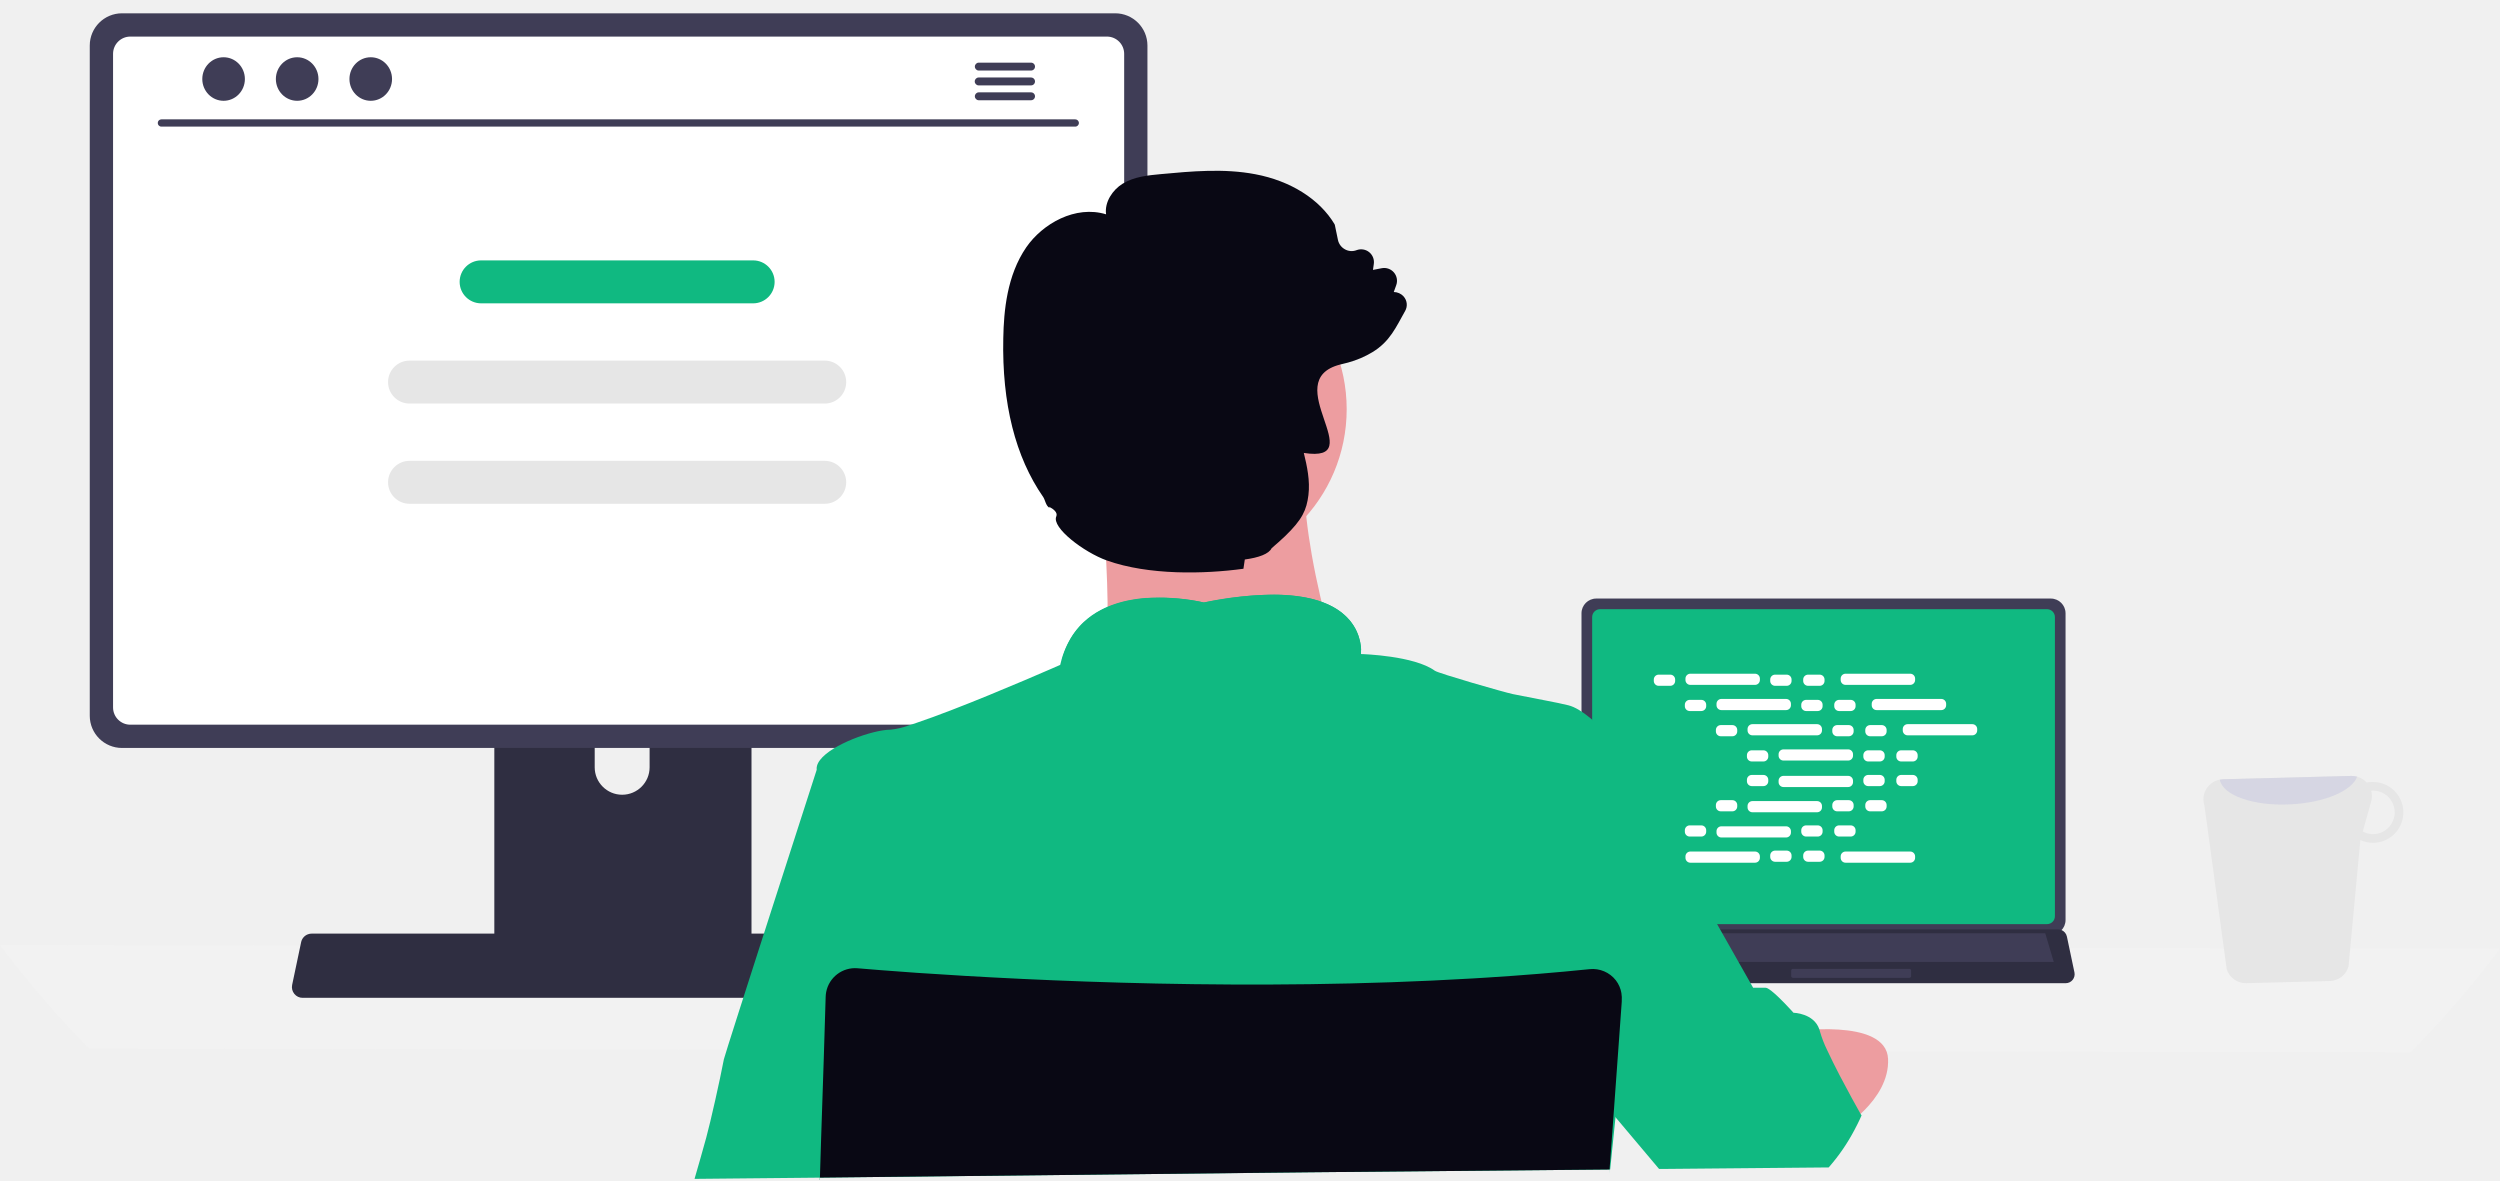
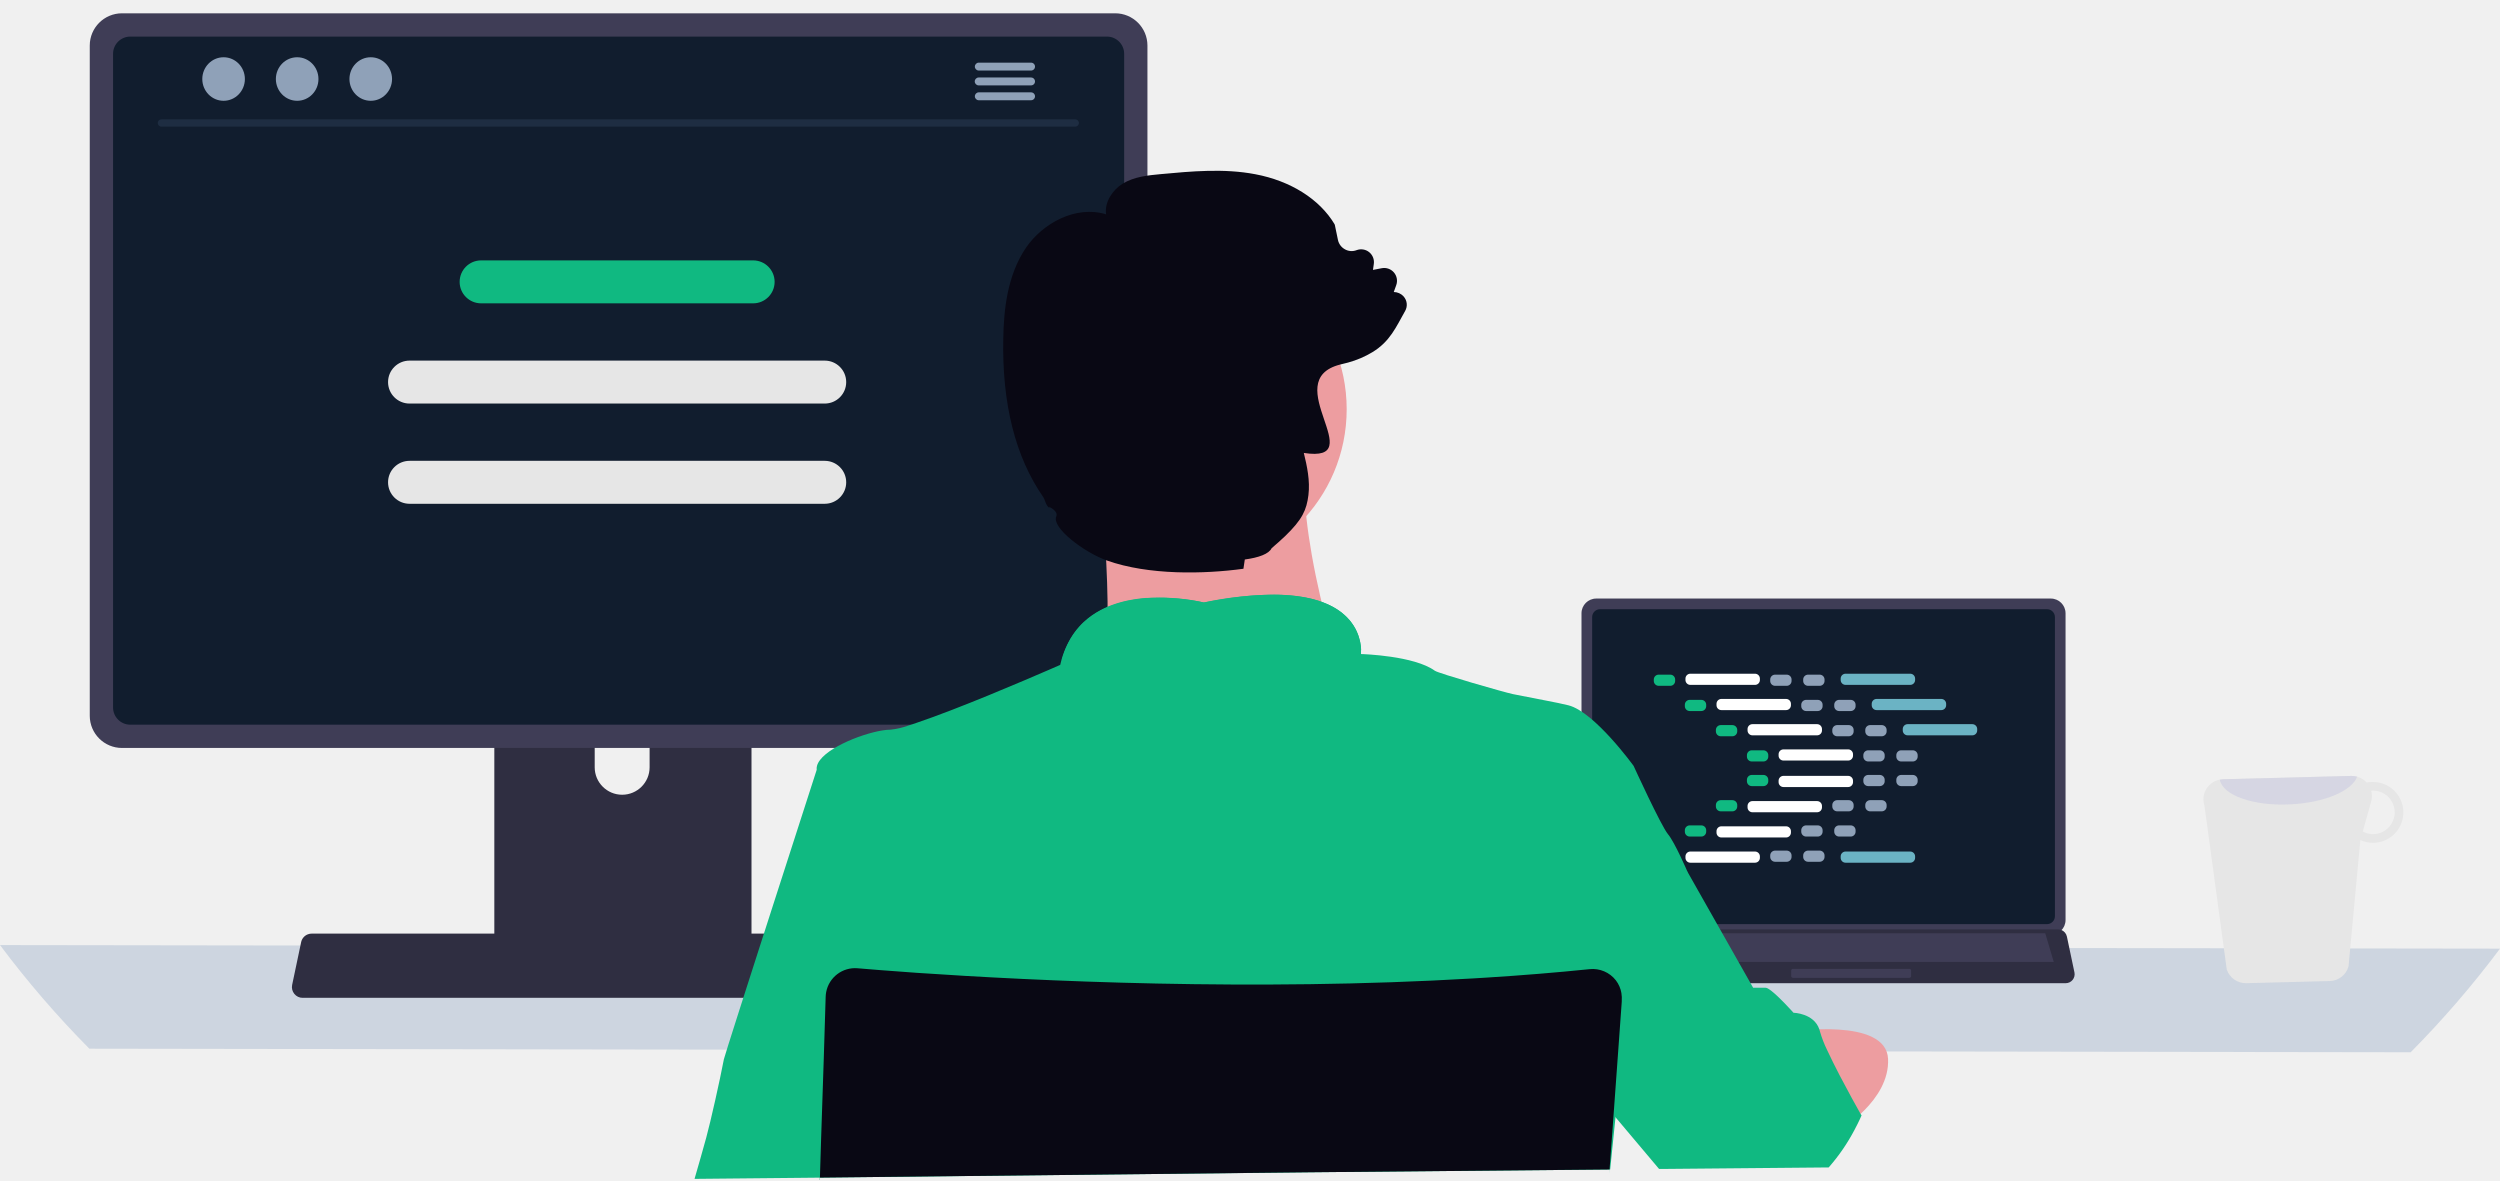
<svg xmlns="http://www.w3.org/2000/svg" width="800" height="377.62" viewBox="0 195 800 377.62" role="img" artist="Katerina Limpitsouni" source="https://undraw.co/">
  <g transform="translate(-28.583 -435)">
-     <path d="M206.59,598.162a316.829,316.829,0,0,0,28.591,33.158L978,632.466a316.84,316.84,0,0,0,28.591-33.159Z" transform="translate(-178.007 334.261)" fill="#f2f2f2" />
+     <path d="M206.59,598.162a316.829,316.829,0,0,0,28.591,33.158L978,632.466a316.84,316.84,0,0,0,28.591-33.159Z" transform="translate(-178.007 334.261)" fill="#cdd5e0" />
    <path d="M702.02,506.061v98.163a4.721,4.721,0,0,0,4.718,4.718H852.2a4.722,4.722,0,0,0,4.718-4.718V506.061a4.724,4.724,0,0,0-4.718-4.713H706.738a4.724,4.724,0,0,0-4.718,4.713Z" transform="translate(-167.359 320.188)" fill="#3f3d56" />
-     <path d="M705,506.849v95.73a2.526,2.526,0,0,0,2.521,2.521h143.04a2.526,2.526,0,0,0,2.521-2.521v-95.73a2.527,2.527,0,0,0-2.521-2.527H707.521A2.527,2.527,0,0,0,705,506.849Z" transform="translate(-166.926 320.62)" fill="#10b981" />
+     <path d="M705,506.849v95.73a2.526,2.526,0,0,0,2.521,2.521h143.04a2.526,2.526,0,0,0,2.521-2.521v-95.73a2.527,2.527,0,0,0-2.521-2.527H707.521A2.527,2.527,0,0,0,705,506.849Z" transform="translate(-166.926 320.62)" fill="#111d2e" />
    <path d="M699.446,609.93A2.829,2.829,0,0,0,701.672,611H857.433a2.866,2.866,0,0,0,2.8-3.454l-2.418-11.485a2.871,2.871,0,0,0-1.785-2.082,2.775,2.775,0,0,0-1.017-.192H704.08a2.776,2.776,0,0,0-1.017.192,2.871,2.871,0,0,0-1.785,2.082l-2.418,11.485a2.864,2.864,0,0,0,.585,2.389Z" transform="translate(-167.827 333.625)" fill="#2f2e41" />
    <rect width="4.797" height="2.878" rx="0.488" transform="translate(542.16 932.354) rotate(180)" fill="#3f3d56" />
    <rect width="4.797" height="2.878" rx="0.488" transform="translate(542.274 937.151) rotate(180)" fill="#3f3d56" />
    <path d="M.559,0H37.82a.559.559,0,0,1,.559.559v1.76a.559.559,0,0,1-.559.559H.559A.559.559,0,0,1,0,2.319V.559A.559.559,0,0,1,.559,0Z" transform="translate(640.14 942.909) rotate(180)" fill="#3f3d56" />
-     <rect width="6.833" height="3.576" rx="1.561" transform="translate(557.798 845.887)" fill="#fff" />
-     <rect width="6.833" height="3.576" rx="1.561" transform="translate(595.05 845.887)" fill="#fff" />
-     <rect width="6.833" height="3.576" rx="1.561" transform="translate(605.604 845.887)" fill="#fff" />
+     <rect width="6.833" height="3.576" rx="1.561" transform="translate(557.798 845.887)" fill="#10b981" />
+     <rect width="6.833" height="3.576" rx="1.561" transform="translate(595.05 845.887)" fill="#8fa1b8" />
+     <rect width="6.833" height="3.576" rx="1.561" transform="translate(605.604 845.887)" fill="#8fa1b8" />
    <rect width="23.819" height="3.576" rx="1.561" transform="translate(567.931 845.588)" fill="#fff" />
-     <rect width="23.819" height="3.576" rx="1.561" transform="translate(617.599 845.588)" fill="#fff" />
-     <rect width="6.833" height="3.576" rx="1.561" transform="translate(567.732 853.957)" fill="#fff" />
-     <rect width="6.833" height="3.576" rx="1.561" transform="translate(604.983 853.957)" fill="#fff" />
-     <rect width="6.833" height="3.576" rx="1.561" transform="translate(615.538 853.957)" fill="#fff" />
+     <rect width="23.819" height="3.576" rx="1.561" transform="translate(617.599 845.588)" fill="#6bb3c4" />
+     <rect width="6.833" height="3.576" rx="1.561" transform="translate(567.732 853.957)" fill="#10b981" />
+     <rect width="6.833" height="3.576" rx="1.561" transform="translate(604.983 853.957)" fill="#8fa1b8" />
+     <rect width="6.833" height="3.576" rx="1.561" transform="translate(615.538 853.957)" fill="#8fa1b8" />
    <rect width="23.819" height="3.576" rx="1.561" transform="translate(577.865 853.659)" fill="#fff" />
-     <rect width="23.819" height="3.576" rx="1.561" transform="translate(627.532 853.659)" fill="#fff" />
-     <rect width="6.833" height="3.576" rx="1.561" transform="translate(577.666 862.029)" fill="#fff" />
-     <rect width="6.833" height="3.576" rx="1.561" transform="translate(614.916 862.029)" fill="#fff" />
-     <rect width="6.833" height="3.576" rx="1.561" transform="translate(625.471 862.029)" fill="#fff" />
+     <rect width="23.819" height="3.576" rx="1.561" transform="translate(627.532 853.659)" fill="#6bb3c4" />
+     <rect width="6.833" height="3.576" rx="1.561" transform="translate(577.666 862.029)" fill="#10b981" />
+     <rect width="6.833" height="3.576" rx="1.561" transform="translate(614.916 862.029)" fill="#8fa1b8" />
+     <rect width="6.833" height="3.576" rx="1.561" transform="translate(625.471 862.029)" fill="#8fa1b8" />
    <rect width="23.819" height="3.576" rx="1.561" transform="translate(587.798 861.73)" fill="#fff" />
-     <rect width="23.819" height="3.576" rx="1.561" transform="translate(637.466 861.73)" fill="#fff" />
-     <rect width="6.833" height="3.576" rx="1.561" transform="translate(587.599 870.099)" fill="#fff" />
-     <rect width="6.833" height="3.576" rx="1.561" transform="translate(624.85 870.099)" fill="#fff" />
-     <rect width="6.833" height="3.576" rx="1.561" transform="translate(635.404 870.099)" fill="#fff" />
+     <rect width="23.819" height="3.576" rx="1.561" transform="translate(637.466 861.73)" fill="#6bb3c4" />
+     <rect width="6.833" height="3.576" rx="1.561" transform="translate(587.599 870.099)" fill="#10b981" />
+     <rect width="6.833" height="3.576" rx="1.561" transform="translate(624.85 870.099)" fill="#8fa1b8" />
+     <rect width="6.833" height="3.576" rx="1.561" transform="translate(635.404 870.099)" fill="#8fa1b8" />
    <rect width="23.819" height="3.576" rx="1.561" transform="translate(597.732 869.801)" fill="#fff" />
-     <rect width="6.833" height="3.576" rx="1.561" transform="translate(595.05 902.193)" fill="#fff" />
-     <rect width="6.833" height="3.576" rx="1.561" transform="translate(605.604 902.193)" fill="#fff" />
-     <rect width="23.819" height="3.576" rx="1.561" transform="translate(617.599 902.491)" fill="#fff" />
-     <rect width="6.833" height="3.576" rx="1.561" transform="translate(557.798 902.193)" fill="#fff" />
+     <rect width="6.833" height="3.576" rx="1.561" transform="translate(595.05 902.193)" fill="#8fa1b8" />
+     <rect width="6.833" height="3.576" rx="1.561" transform="translate(605.604 902.193)" fill="#8fa1b8" />
+     <rect width="23.819" height="3.576" rx="1.561" transform="translate(617.599 902.491)" fill="#6bb3c4" />
+     <rect width="6.833" height="3.576" rx="1.561" transform="translate(557.798 902.193)" fill="#10b981" />
    <rect width="23.819" height="3.576" rx="1.561" transform="translate(567.931 902.491)" fill="#fff" />
-     <rect width="6.833" height="3.576" rx="1.561" transform="translate(567.732 894.122)" fill="#fff" />
-     <rect width="6.833" height="3.576" rx="1.561" transform="translate(604.983 894.122)" fill="#fff" />
-     <rect width="6.833" height="3.576" rx="1.561" transform="translate(615.538 894.122)" fill="#fff" />
+     <rect width="6.833" height="3.576" rx="1.561" transform="translate(567.732 894.122)" fill="#10b981" />
+     <rect width="6.833" height="3.576" rx="1.561" transform="translate(604.983 894.122)" fill="#8fa1b8" />
+     <rect width="6.833" height="3.576" rx="1.561" transform="translate(615.538 894.122)" fill="#8fa1b8" />
    <rect width="23.819" height="3.576" rx="1.561" transform="translate(577.865 894.42)" fill="#fff" />
-     <rect width="6.833" height="3.576" rx="1.561" transform="translate(577.666 886.051)" fill="#fff" />
-     <rect width="6.833" height="3.576" rx="1.561" transform="translate(614.916 886.051)" fill="#fff" />
-     <rect width="6.833" height="3.576" rx="1.561" transform="translate(625.471 886.051)" fill="#fff" />
+     <rect width="6.833" height="3.576" rx="1.561" transform="translate(577.666 886.051)" fill="#10b981" />
+     <rect width="6.833" height="3.576" rx="1.561" transform="translate(614.916 886.051)" fill="#8fa1b8" />
+     <rect width="6.833" height="3.576" rx="1.561" transform="translate(625.471 886.051)" fill="#8fa1b8" />
    <rect width="23.819" height="3.576" rx="1.561" transform="translate(587.798 886.349)" fill="#fff" />
-     <rect width="6.833" height="3.576" rx="1.561" transform="translate(587.599 877.98)" fill="#fff" />
-     <rect width="6.833" height="3.576" rx="1.561" transform="translate(624.85 877.98)" fill="#fff" />
-     <rect width="6.833" height="3.576" rx="1.561" transform="translate(635.404 877.98)" fill="#fff" />
+     <rect width="6.833" height="3.576" rx="1.561" transform="translate(587.599 877.98)" fill="#10b981" />
+     <rect width="6.833" height="3.576" rx="1.561" transform="translate(624.85 877.98)" fill="#8fa1b8" />
+     <rect width="6.833" height="3.576" rx="1.561" transform="translate(635.404 877.98)" fill="#8fa1b8" />
    <rect width="23.819" height="3.576" rx="1.561" transform="translate(597.732 878.278)" fill="#fff" />
    <path d="M398.28,501.855V619.324h82.295V501.855a3.949,3.949,0,0,0-2.783-3.78,3.636,3.636,0,0,0-1.18-.183H402.254A3.967,3.967,0,0,0,398.28,501.855ZM430.4,542.218a8.785,8.785,0,1,1,17.57,0v13.63a8.785,8.785,0,1,1-17.57,0Z" transform="translate(-211.513 319.685)" fill="#2f2e41" />
    <path d="M398.06,600.632V611.96a2.229,2.229,0,0,0,2.211,2.222h78.378a2.222,2.222,0,0,0,2.211-2.222V600.632Z" transform="translate(-211.545 334.62)" fill="#3f3d56" />
    <path d="M285.25,348.139V562.621a10.316,10.316,0,0,0,10.308,10.308H613.4a10.316,10.316,0,0,0,10.308-10.308V348.139a10.322,10.322,0,0,0-10.308-10.3H295.558a10.321,10.321,0,0,0-10.308,10.3Z" transform="translate(-227.944 296.419)" fill="#3f3d56" />
-     <path d="M291.76,349.863V559.03a5.519,5.519,0,0,0,5.509,5.509H609.806a5.519,5.519,0,0,0,5.509-5.509V349.863a5.521,5.521,0,0,0-5.509-5.521H297.269A5.521,5.521,0,0,0,291.76,349.863Z" transform="translate(-226.998 297.364)" fill="#fff" />
+     <path d="M291.76,349.863V559.03a5.519,5.519,0,0,0,5.509,5.509H609.806a5.519,5.519,0,0,0,5.509-5.509V349.863a5.521,5.521,0,0,0-5.509-5.521H297.269A5.521,5.521,0,0,0,291.76,349.863Z" transform="translate(-226.998 297.364)" fill="#111d2e" />
    <path d="M342.5,614.239a3.377,3.377,0,0,0,2.657,1.271H531.094a3.422,3.422,0,0,0,3.344-4.123l-2.886-13.71a3.428,3.428,0,0,0-2.13-2.485,3.313,3.313,0,0,0-1.214-.229H348.03a3.316,3.316,0,0,0-1.214.229,3.427,3.427,0,0,0-2.13,2.485l-2.886,13.71A3.419,3.419,0,0,0,342.5,614.239Z" transform="translate(-219.734 333.796)" fill="#2f2e41" />
-     <path d="M597.848,369.794H305.409a1.163,1.163,0,1,1,0-2.326h292.44a1.163,1.163,0,1,1,0,2.326Z" transform="translate(-225.183 300.726)" fill="#3f3d56" />
-     <ellipse cx="6.815" cy="6.967" rx="6.815" ry="6.967" transform="translate(93.317 648.321)" fill="#3f3d56" />
-     <ellipse cx="6.815" cy="6.967" rx="6.815" ry="6.967" transform="translate(116.861 648.321)" fill="#3f3d56" />
-     <ellipse cx="6.815" cy="6.967" rx="6.815" ry="6.967" transform="translate(140.405 648.321)" fill="#3f3d56" />
+     <path d="M597.848,369.794H305.409a1.163,1.163,0,1,1,0-2.326h292.44a1.163,1.163,0,1,1,0,2.326Z" transform="translate(-225.183 300.726)" fill="#1e2d42" />
+     <ellipse cx="6.815" cy="6.967" rx="6.815" ry="6.967" transform="translate(93.317 648.321)" fill="#8fa1b8" />
+     <ellipse cx="6.815" cy="6.967" rx="6.815" ry="6.967" transform="translate(116.861 648.321)" fill="#8fa1b8" />
+     <ellipse cx="6.815" cy="6.967" rx="6.815" ry="6.967" transform="translate(140.405 648.321)" fill="#8fa1b8" />
    <path d="M0,0H138.582l2.729,9.163H0Z" transform="translate(544.477 928.654)" fill="#3f3d56" />
-     <path d="M550.486,351.622H533.763a1.266,1.266,0,0,0,0,2.531h16.722a1.266,1.266,0,1,0,0-2.531Z" transform="translate(-191.998 298.422)" fill="#3f3d56" />
-     <path d="M550.489,355.772H533.767a1.266,1.266,0,1,0,0,2.532h16.722a1.266,1.266,0,1,0,0-2.531Z" transform="translate(-192.002 299.025)" fill="#3f3d56" />
-     <path d="M550.486,359.922H533.763a1.266,1.266,0,0,0,0,2.531h16.722a1.266,1.266,0,1,0,0-2.531Z" transform="translate(-191.998 299.629)" fill="#3f3d56" />
+     <path d="M550.486,351.622H533.763a1.266,1.266,0,0,0,0,2.531h16.722a1.266,1.266,0,1,0,0-2.531Z" transform="translate(-191.998 298.422)" fill="#8fa1b8" />
+     <path d="M550.489,355.772H533.767a1.266,1.266,0,1,0,0,2.532h16.722a1.266,1.266,0,1,0,0-2.531Z" transform="translate(-192.002 299.025)" fill="#8fa1b8" />
+     <path d="M550.486,359.922H533.763a1.266,1.266,0,0,0,0,2.531h16.722a1.266,1.266,0,1,0,0-2.531Z" transform="translate(-191.998 299.629)" fill="#8fa1b8" />
    <g transform="translate(733.68 878.293)">
      <path d="M900.245,605.468a6.468,6.468,0,0,0,6.233,4.366l26.706-.687a6.38,6.38,0,0,0,6.029-4.695l3.779-40.411a9.873,9.873,0,0,0,4.272.878,9.739,9.739,0,0,0-.489-19.472,8.249,8.249,0,0,0-1.75.182,6.6,6.6,0,0,0-4.913-2.12l-41.079,1.061a5.89,5.89,0,0,0-1.013.126,6.416,6.416,0,0,0-4.912,8.331Zm43.522-44.17,2.689-9.63a6.557,6.557,0,0,0,.021-3.4c.13,0,.246-.062.376-.062a6.966,6.966,0,1,1,.326,13.929A6.556,6.556,0,0,1,943.767,561.3Z" transform="translate(-892.779 -543.508)" fill="#e6e6e6" />
      <path d="M897.978,544.7c.875,5,10.715,8.522,22.546,7.911,10.88-.5,19.776-4.322,21.406-8.849a6.072,6.072,0,0,0-1.859-.248l-41.079,1.061a5.9,5.9,0,0,0-1.013.126Z" transform="translate(-892.737 -543.508)" fill="#d6d6e3" />
    </g>
    <g transform="translate(250.837 684.649)">
      <path d="M608.259,538.318s-88.873,10.718-80.387,0c3.073-3.877,3.921-15.363,3.751-28.448-.054-3.975-.2-8.092-.4-12.192-.983-19.65-3.349-38.854-3.349-38.854s77.708-36.621,68.776-7.592c-3.573,11.728-2.4,28.2.313,43.659.795,4.511,1.715,8.932,2.68,13.13A307.827,307.827,0,0,0,608.259,538.318Z" transform="translate(-399.458 -372.022)" fill="#ed9da0" />
      <path d="M424.283,703.042v-.75l156.862-1.706,95.572-.893h.268l-.1,1.322.134-1.322h.17v-.152l1.224-12.013.464-4.546.143-1.42.125-1.188,5.52-18.409,5.52-18.382,4.645-15.479,7.092-23.652s-4.019-9.379-6.252-12.058-11-21.856-11-21.856-12.523-17.292-20.856-19.382c-3.492-.893-10.388-2.081-17.712-3.573-2.742-.554-23.758-6.624-25.009-7.467-6.565-4.814-23.018-5.359-23.652-5.359h0a.382.382,0,0,1,0-.063v-.08a9.146,9.146,0,0,0,0-1.125,7.175,7.175,0,0,0-.08-1.25,1.127,1.127,0,0,0-.063-.447c-.045-.322-.1-.661-.179-1.018a4.473,4.473,0,0,0-.107-.473,15.378,15.378,0,0,0-1.117-3.117c-.063-.143-.143-.295-.214-.438a16.294,16.294,0,0,0-1.518-2.349c-.116-.152-.241-.313-.375-.464a17.487,17.487,0,0,0-2.43-2.358c-.241-.188-.491-.384-.75-.563a4.172,4.172,0,0,0-.456-.322l-.795-.518-.741-.429c-.652-.357-1.34-.706-2.09-1.036-.232-.107-.482-.205-.732-.3s-.643-.25-.974-.375h-.054l-.67-.268c-.509-.17-1.027-.322-1.572-.473l-.831-.214-.893-.205-.893-.188c-.893-.179-1.849-.339-2.849-.464l-1.018-.125-1.045-.107-1.081-.089-1.536-.089-1.786-.063a111.389,111.389,0,0,0-23.448,2.494,64.549,64.549,0,0,0-16.3-1.5h-.777l-.893.054H528.6l-1.152.107a8.563,8.563,0,0,0-1.161.134c-.384.054-.786.1-1.17.161l-.589.1c-.581.1-1.17.205-1.786.33q-.295.054-.589.134c-.777.17-1.554.375-2.322.607-.384.107-.768.232-1.152.366-.2.054-.384.125-.572.2l-.572.205-.563.223-.67.268c-.339.143-.67.295-1,.456-.188.08-.375.17-.554.268s-.366.179-.536.277a24.783,24.783,0,0,0-5.547,3.912l-.456.438-.447.456c-.152.152-.295.313-.438.473a21.268,21.268,0,0,0-1.626,2.01c-.143.188-.277.375-.411.572a23.843,23.843,0,0,0-1.536,2.608c-.116.214-.223.438-.33.652a29.205,29.205,0,0,0-1.786,4.689q-.25.893-.456,1.786s-18.909,8.343-34.593,14.381c-4.171,1.608-8.1,3.064-11.388,4.162-.956.321-1.849.616-2.68.893a23.849,23.849,0,0,1-5.582,1.286,17.553,17.553,0,0,0-2.68.25c-7.208,1.17-19.561,6.252-20.91,11.353a3.294,3.294,0,0,0-.089,1.25s-29.377,90.954-29.7,92.624c-1.3,6.806-4.2,19.766-5.627,25.009-1.063,3.912-2.608,9.271-3.671,12.951a1.253,1.253,0,0,1-.089.313l40.042-.393v.75h.125Z" transform="translate(-384.17 -380.107)" fill="#10b981" />
      <path d="M611.55,533.527c-25.9,4.77-74.671,3.742-95.75,3.019,7.726-27.689,45.4-18.275,45.4-18.275C607.835,508.964,611.407,528.275,611.55,533.527Z" transform="translate(-398.229 -380.111)" fill="#10b981" />
      <path d="M776.94,672.225s30.511-4.689,31.11,8.709-15.559,22.758-15.559,22.758Z" transform="translate(-426.121 -396.736)" fill="#ed9da0" />
      <path d="M791.874,692.2s-.795,1.893-2.26,4.636a61.634,61.634,0,0,1-8.039,11.763l-.241.259h-1.447l-51.573.473h-1.233l-.152-.179-10-11.87-3.769-4.475-.152-.188-.321-.375-.179-.214-.232-.277-7.333-8.7,2.68-11.165,4.564-18.811.116-.456.893-3.573.634-2.68,2.126-8.735,7.288-30.056,12.951,6.7L749.85,638.4l7.333,12.951H761.2c.759,0,2.5,1.465,4.252,3.153.625.6,1.25,1.233,1.786,1.786,1.59,1.643,2.849,3.055,2.849,3.055s6.511.143,8.262,5.27a6.249,6.249,0,0,1,.223.759,35.994,35.994,0,0,0,2.26,5.859c1.152,2.51,2.6,5.359,4.064,8.208,2.724,5.225,5.493,10.2,6.511,12l.125.223Z" transform="translate(-418.431 -389.916)" fill="#10b981" />
      <path d="M429.08,717.336v-.75l156.862-1.706,95.572-.893h.268v-.152l.893-12,.384-5.359,1.465-20.2,1.152-15.988v-.393a9.484,9.484,0,0,0-.1-2.206.269.269,0,0,0,0-.089,9.282,9.282,0,0,0-1.786-4.144,9.414,9.414,0,0,0-8.414-3.573c-10.817,1.108-21.74,1.992-32.673,2.68-1.492.107-2.983.2-4.466.277-70.509,4.189-140.383.795-178.192-1.786l-2.68-.2c-6.547-.465-12.022-.893-16.238-1.259a9.414,9.414,0,0,0-10.039,7.619,9.827,9.827,0,0,0-.161,1.465l-.607,19.793-.831,25.072-.393,12.826v1Z" transform="translate(-388.967 -394.4)" fill="#090814" />
      <ellipse cx="51.737" cy="51.737" rx="51.737" ry="51.737" transform="translate(105.21 24.575)" fill="#ed9da0" />
      <path d="M670.988,405.522a4.365,4.365,0,0,0-3.123-1.382l.778-2.16a4.1,4.1,0,0,0-4.6-5.457l-2.833.546.267-1.893a4.1,4.1,0,0,0-5.492-4.435,4.373,4.373,0,0,1-3.762-.267,4.466,4.466,0,0,1-2.229-3.031l-.987-4.76-.1-.255c-4.807-8.012-14.049-13.84-25.359-15.977-10.067-1.916-20.389-.94-30.34-.023-3.948.372-8.406.79-12.122,3.065-3.158,1.951-5.829,5.852-5.283,9.788-9.811-3.007-20.331,3-25.544,10.566-6.177,9.01-7.187,20.3-7.35,29.12-.441,20.877,3.867,37.957,12.772,50.775.65.929.813,2.868,2.1,3.518l-.267-.43c1.44.72,2.9,1.881,2.357,3.123-1.567,3.576,8.848,11.483,16.186,14.1,13.388,4.772,31.187,4.366,43.7,2.647l.441-2.961c4.517-.615,7.7-1.788,8.592-3.623,1.579-1.347,2.926-2.554,4.1-3.669l.012-.012c.023-.023.07-.058.093-.081,5.655-5.422,6.967-8.511,7.559-13.213.569-4.61-.441-9.289-1.475-13.5,21.759,3.367-8.569-23.176,11.7-28.308a6.308,6.308,0,0,1,.708-.174c.592-.139,1.184-.279,1.753-.441a30.7,30.7,0,0,0,7.8-3.332c5.666-3.448,7.536-8.023,10.462-13.178a3.978,3.978,0,0,0-.522-4.679Z" transform="translate(-444.113 -365.348)" fill="#090814" />
    </g>
    <g transform="translate(152.761 713.325)">
      <path d="M6.872,0H93.92a6.872,6.872,0,1,1,0,13.744H6.872A6.872,6.872,0,0,1,6.872,0Z" transform="translate(22.907 0)" fill="#10b981" />
      <path d="M6.872,0H139.735a6.872,6.872,0,0,1,0,13.744H6.872A6.872,6.872,0,0,1,6.872,0Z" transform="translate(0 32.07)" fill="#e6e6e6" />
      <path d="M6.872,0H139.735a6.872,6.872,0,0,1,0,13.744H6.872A6.872,6.872,0,0,1,6.872,0Z" transform="translate(0 64.141)" fill="#e6e6e6" />
    </g>
  </g>
</svg>
